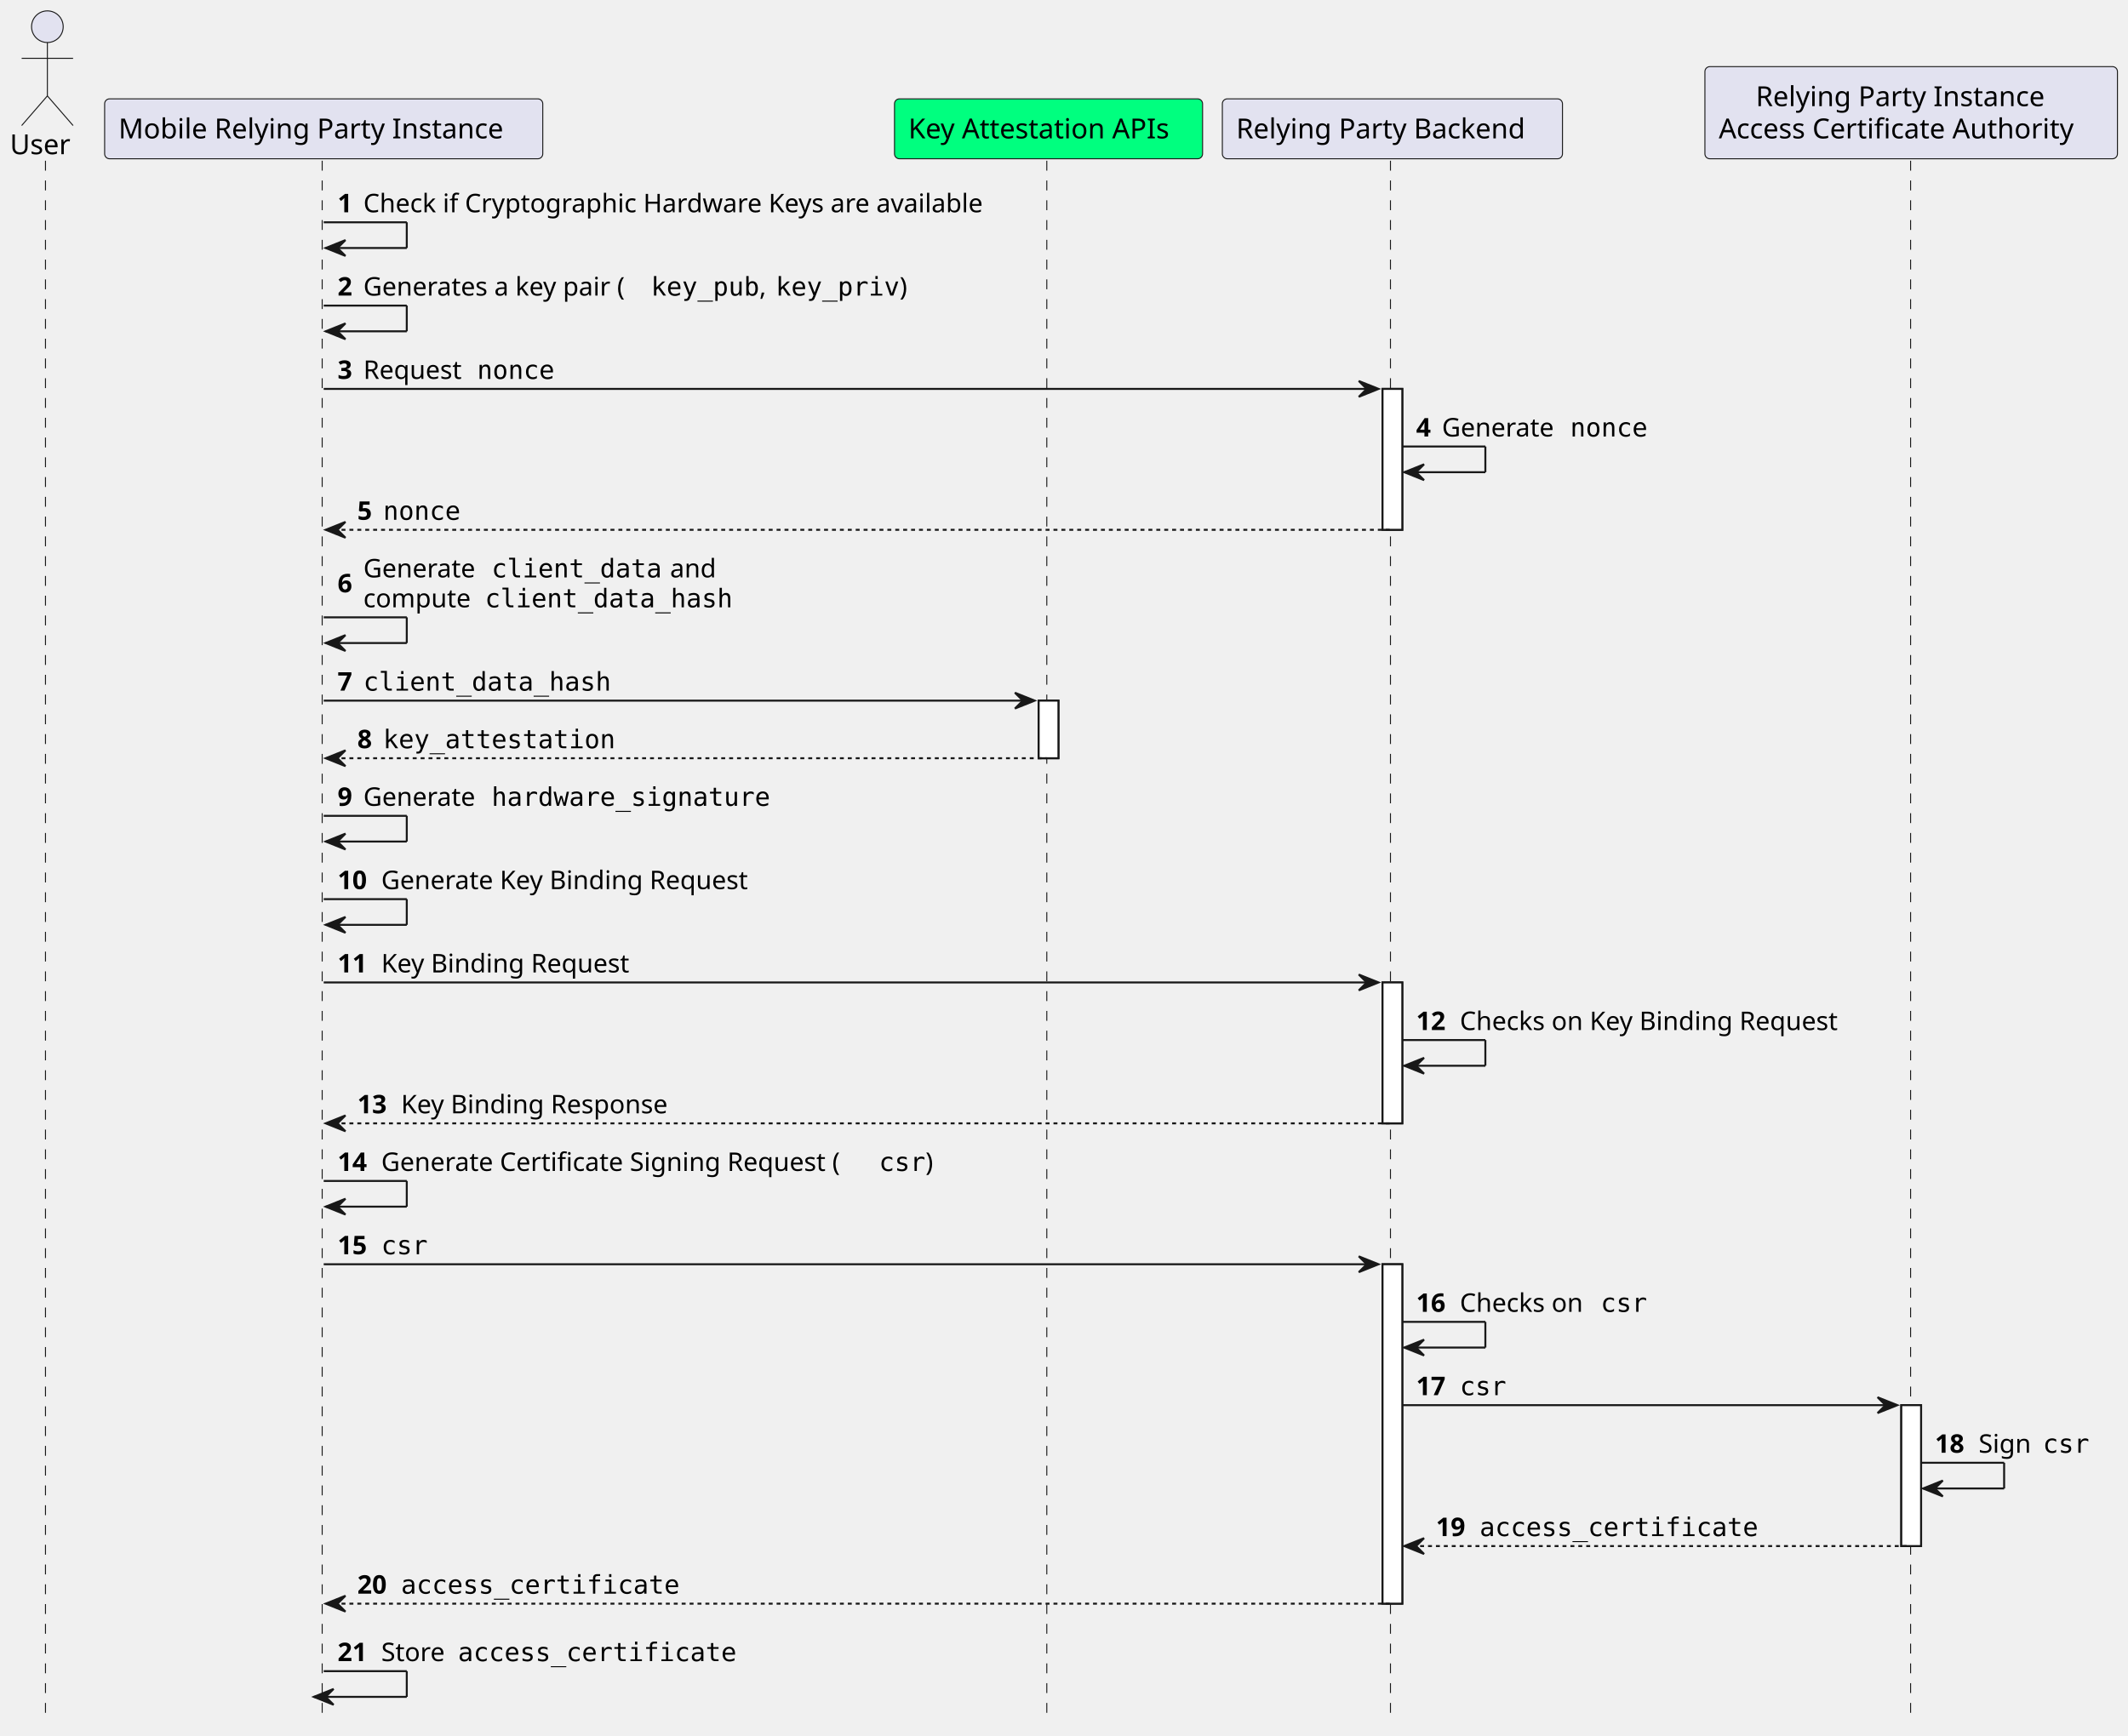
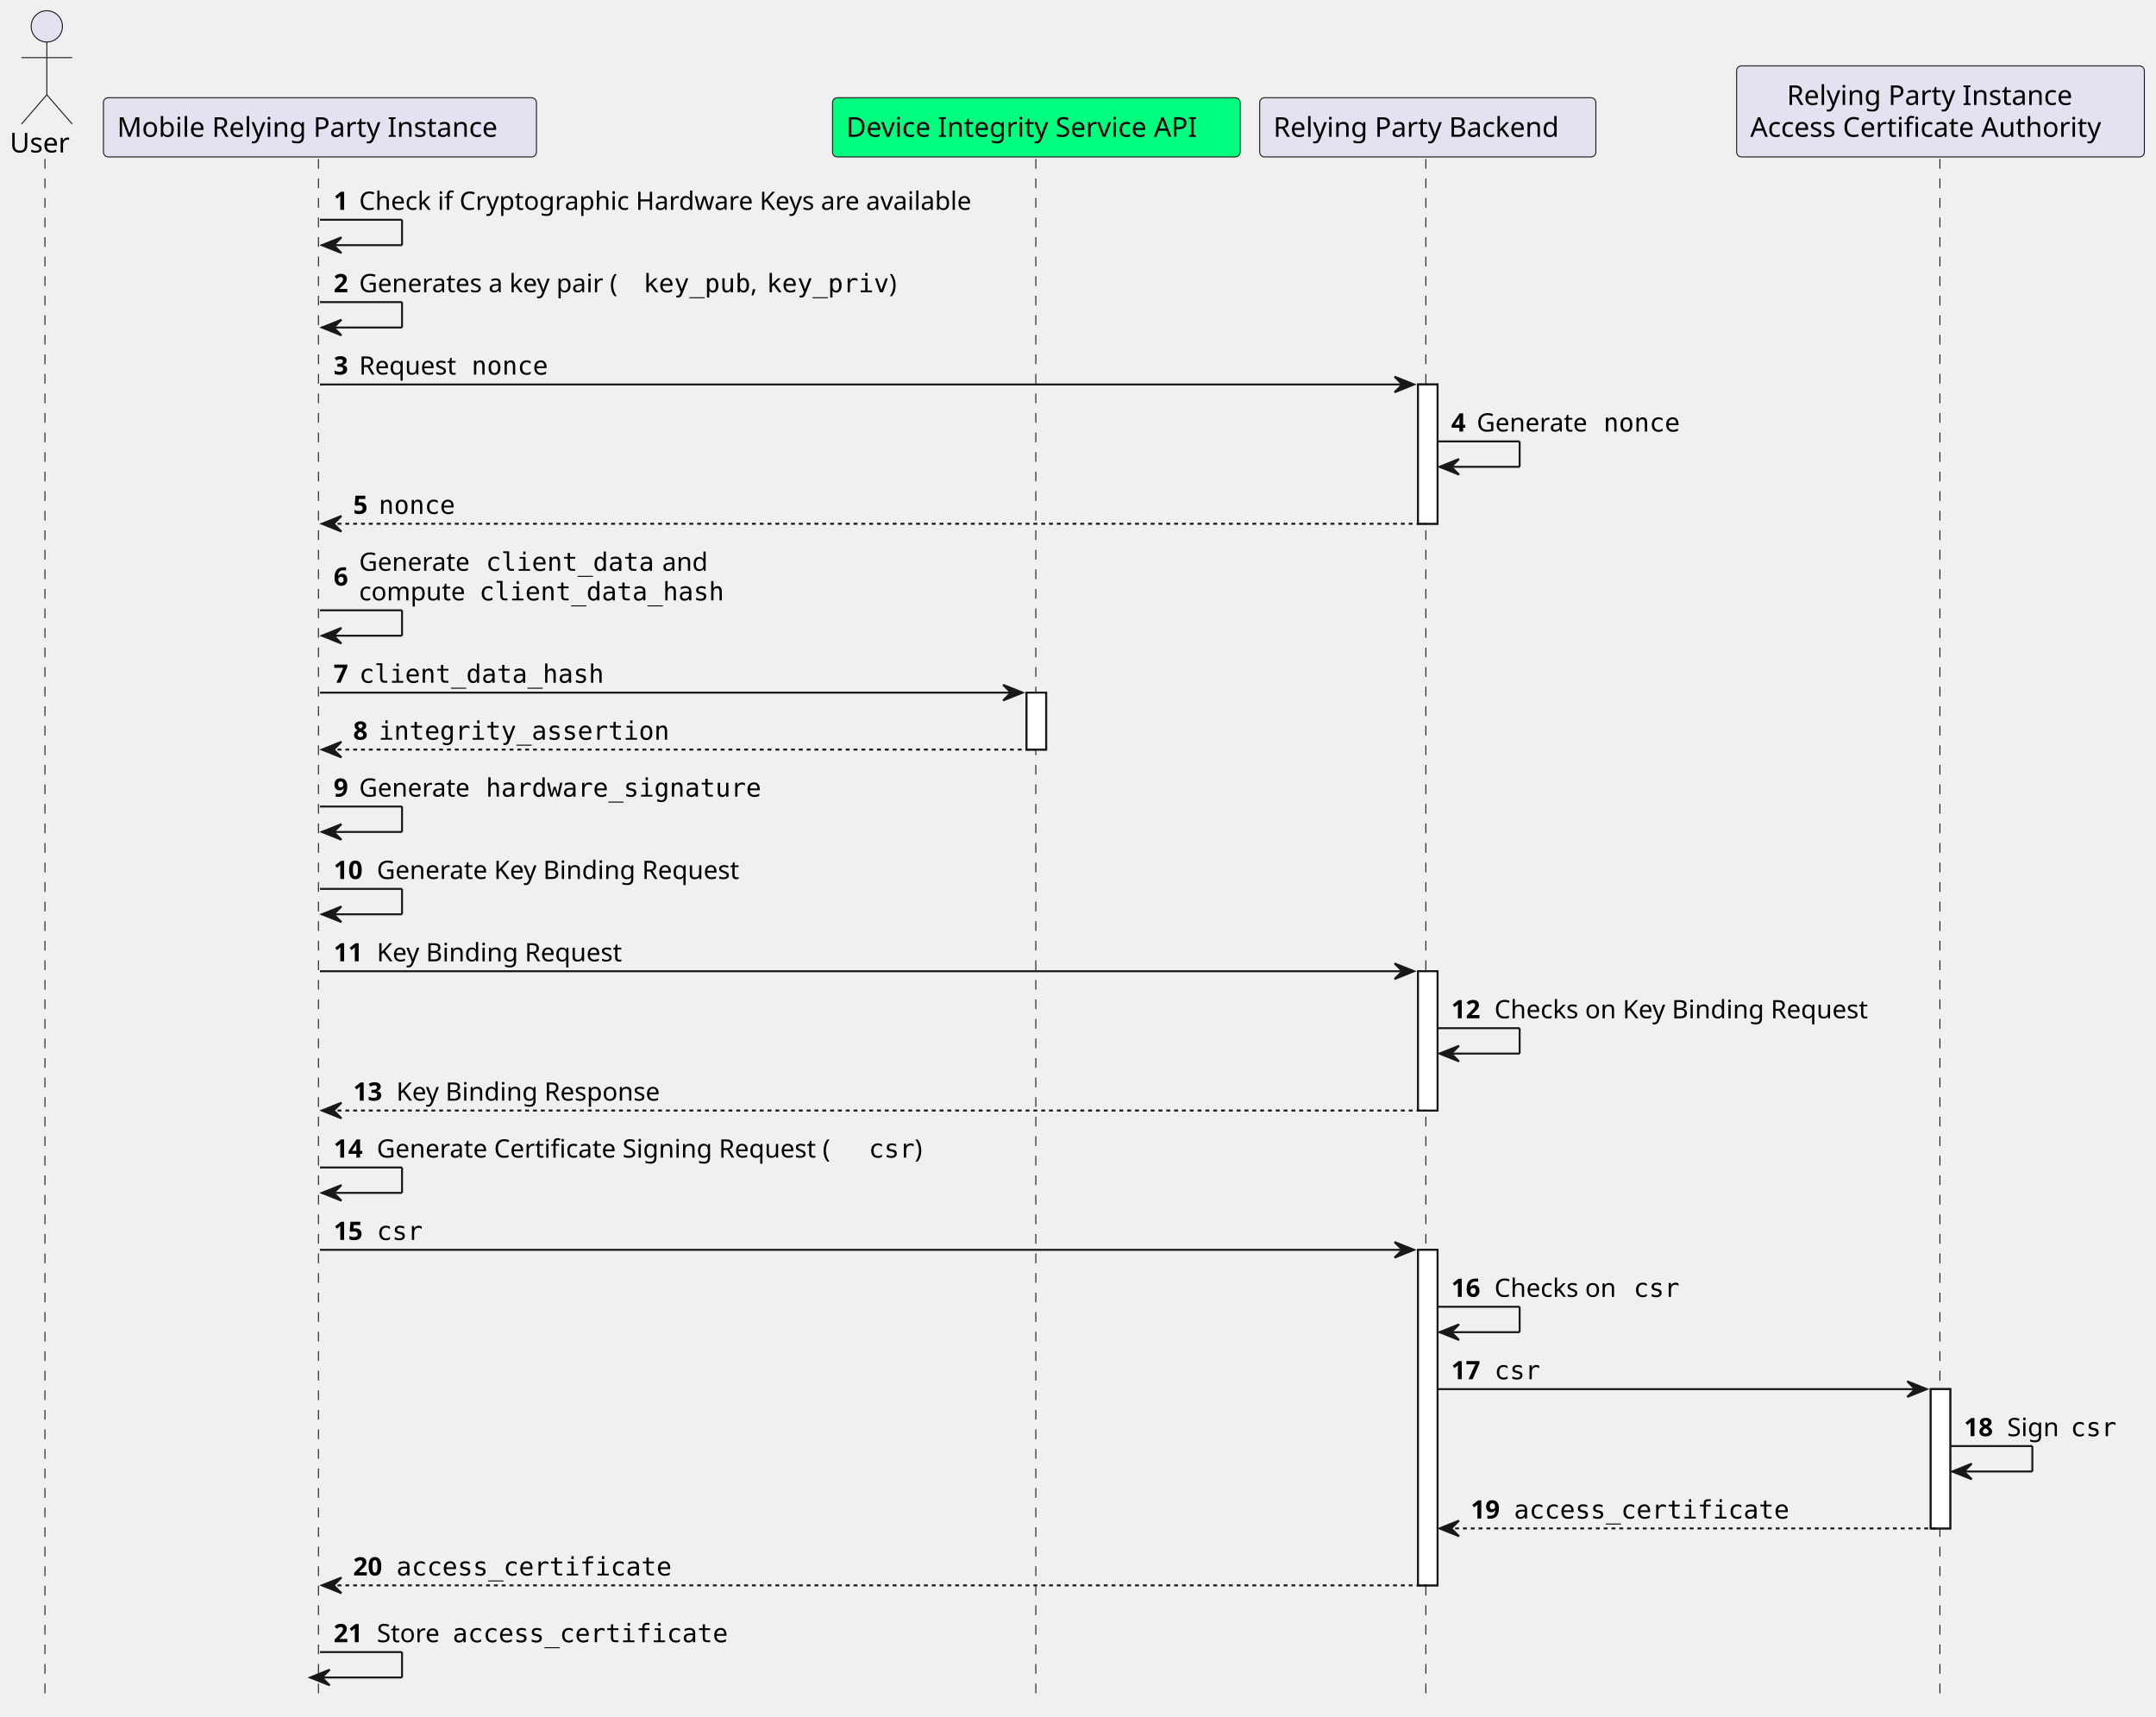
- <svg xmlns="http://www.w3.org/2000/svg" contentStyleType="text/css" data-diagram-type="SEQUENCE" height="878px" preserveAspectRatio="none" style="width:1076px;height:878px;background:#FFFFFF;" version="1.1" viewBox="0 0 1076 878" width="1076px" zoomAndPan="magnify">
+ <svg xmlns="http://www.w3.org/2000/svg" contentStyleType="text/css" data-diagram-type="SEQUENCE" height="878px" preserveAspectRatio="none" style="width:1103px;height:878px;background:#FFFFFF;" version="1.1" viewBox="0 0 1103 878" width="1103px" zoomAndPan="magnify">
  <defs />
  <g>
    <g>
      <rect fill="#FFFFFF" height="29.133" style="stroke:#181818;stroke-width:1;" width="10" x="525.185" y="354.359" />
    </g>
    <g>
-       <rect fill="#FFFFFF" height="71.266" style="stroke:#181818;stroke-width:1;" width="10" x="699.06" y="196.695" />
-     </g>
-     <g>
-       <rect fill="#FFFFFF" height="71.266" style="stroke:#181818;stroke-width:1;" width="10" x="699.06" y="496.891" />
-     </g>
-     <g>
-       <rect fill="#FFFFFF" height="171.664" style="stroke:#181818;stroke-width:1;" width="10" x="699.06" y="639.422" />
-     </g>
-     <g>
-       <rect fill="#FFFFFF" height="71.266" style="stroke:#181818;stroke-width:1;" width="10" x="961.367" y="710.688" />
+       <rect fill="#FFFFFF" height="71.266" style="stroke:#181818;stroke-width:1;" width="10" x="725.439" y="196.695" />
+     </g>
+     <g>
+       <rect fill="#FFFFFF" height="71.266" style="stroke:#181818;stroke-width:1;" width="10" x="725.439" y="496.891" />
+     </g>
+     <g>
+       <rect fill="#FFFFFF" height="171.664" style="stroke:#181818;stroke-width:1;" width="10" x="725.439" y="639.422" />
+     </g>
+     <g>
+       <rect fill="#FFFFFF" height="71.266" style="stroke:#181818;stroke-width:1;" width="10" x="987.747" y="710.688" />
    </g>
    <g>
      <rect fill="#000000" fill-opacity="0" height="789.922" width="8" x="19.955" y="81.297" />
      <line style="stroke:#181818;stroke-width:0.5;stroke-dasharray:5.0,5.0;" x1="23" x2="23" y1="81.297" y2="871.219" />
    </g>
    <g>
      <rect fill="#000000" fill-opacity="0" height="789.922" width="8" x="159.68" y="81.297" />
      <line style="stroke:#181818;stroke-width:0.5;stroke-dasharray:5.0,5.0;" x1="162.91" x2="162.91" y1="81.297" y2="871.219" />
    </g>
    <g>
      <rect fill="#000000" fill-opacity="0" height="789.922" width="8" x="526.185" y="81.297" />
-       <line style="stroke:#181818;stroke-width:0.5;stroke-dasharray:5.0,5.0;" x1="529.3" x2="529.3" y1="81.297" y2="871.219" />
-     </g>
-     <g>
-       <rect fill="#000000" fill-opacity="0" height="789.922" width="8" x="700.06" y="81.297" />
-       <line style="stroke:#181818;stroke-width:0.5;stroke-dasharray:5.0,5.0;" x1="703.07" x2="703.07" y1="81.297" y2="871.219" />
-     </g>
-     <g>
-       <rect fill="#000000" fill-opacity="0" height="789.922" width="8" x="962.367" y="81.297" />
-       <line style="stroke:#181818;stroke-width:0.5;stroke-dasharray:5.0,5.0;" x1="966.071" x2="966.071" y1="81.297" y2="871.219" />
+       <line style="stroke:#181818;stroke-width:0.5;stroke-dasharray:5.0,5.0;" x1="529.92" x2="529.92" y1="81.297" y2="871.219" />
+     </g>
+     <g>
+       <rect fill="#000000" fill-opacity="0" height="789.922" width="8" x="726.439" y="81.297" />
+       <line style="stroke:#181818;stroke-width:0.5;stroke-dasharray:5.0,5.0;" x1="729.45" x2="729.45" y1="81.297" y2="871.219" />
+     </g>
+     <g>
+       <rect fill="#000000" fill-opacity="0" height="789.922" width="8" x="988.747" y="81.297" />
+       <line style="stroke:#181818;stroke-width:0.5;stroke-dasharray:5.0,5.0;" x1="992.451" x2="992.451" y1="81.297" y2="871.219" />
    </g>
    <g class="participant participant-head" data-participant="user">
      <text fill="#000000" font-family="sans-serif" font-size="14" lengthAdjust="spacing" textLength="31.91" x="5" y="77.995">User</text>
      <ellipse cx="23.955" cy="13.5" fill="#E2E2F0" rx="8" ry="8" style="stroke:#181818;stroke-width:0.5;" />
      <path d="M23.955,21.5 L23.955,48.5 M10.955,29.5 L36.955,29.5 M23.955,48.5 L10.955,63.5 M23.955,48.5 L36.955,63.5" fill="none" style="stroke:#181818;stroke-width:0.5;" />
    </g>
    <g class="participant participant-head" data-participant="app">
      <rect fill="#E2E2F0" height="30.297" rx="2.5" ry="2.5" style="stroke:#181818;stroke-width:0.5;" width="221.539" x="52.91" y="50" />
      <text fill="#000000" font-family="sans-serif" font-size="14" lengthAdjust="spacing" textLength="207.539" x="59.91" y="69.995">Mobile Relying Party Instance</text>
    </g>
    <g class="participant participant-head" data-participant="aats">
-       <rect fill="#00FF7F" height="30.297" rx="2.5" ry="2.5" style="stroke:#181818;stroke-width:0.5;" width="155.77" x="452.3" y="50" />
-       <text fill="#000000" font-family="sans-serif" font-size="14" lengthAdjust="spacing" textLength="141.77" x="459.3" y="69.995">Key Attestation APIs</text>
+       <rect fill="#00FF7F" height="30.297" rx="2.5" ry="2.5" style="stroke:#181818;stroke-width:0.5;" width="208.53" x="425.92" y="50" />
+       <text fill="#000000" font-family="sans-serif" font-size="14" lengthAdjust="spacing" textLength="194.53" x="432.92" y="69.995">Device Integrity Service API</text>
    </g>
    <g class="participant participant-head" data-participant="bck">
-       <rect fill="#E2E2F0" height="30.297" rx="2.5" ry="2.5" style="stroke:#181818;stroke-width:0.5;" width="171.978" x="618.07" y="50" />
-       <text fill="#000000" font-family="sans-serif" font-size="14" lengthAdjust="spacing" textLength="157.978" x="625.07" y="69.995">Relying Party Backend</text>
+       <rect fill="#E2E2F0" height="30.297" rx="2.5" ry="2.5" style="stroke:#181818;stroke-width:0.5;" width="171.978" x="644.45" y="50" />
+       <text fill="#000000" font-family="sans-serif" font-size="14" lengthAdjust="spacing" textLength="157.978" x="651.45" y="69.995">Relying Party Backend</text>
    </g>
    <g class="participant participant-head" data-participant="ca">
-       <rect fill="#E2E2F0" height="46.594" rx="2.5" ry="2.5" style="stroke:#181818;stroke-width:0.5;" width="208.592" x="862.071" y="33.703" />
-       <text fill="#000000" font-family="sans-serif" font-size="14" lengthAdjust="spacing" textLength="157.165" x="887.784" y="53.698">Relying Party Instance</text>
-       <text fill="#000000" font-family="sans-serif" font-size="14" lengthAdjust="spacing" textLength="194.592" x="869.071" y="69.995">Access Certificate Authority</text>
+       <rect fill="#E2E2F0" height="46.594" rx="2.5" ry="2.5" style="stroke:#181818;stroke-width:0.5;" width="208.592" x="888.451" y="33.703" />
+       <text fill="#000000" font-family="sans-serif" font-size="14" lengthAdjust="spacing" textLength="157.165" x="914.164" y="53.698">Relying Party Instance</text>
+       <text fill="#000000" font-family="sans-serif" font-size="14" lengthAdjust="spacing" textLength="194.592" x="895.451" y="69.995">Access Certificate Authority</text>
    </g>
    <g>
      <rect fill="#FFFFFF" height="29.133" style="stroke:#181818;stroke-width:1;" width="10" x="525.185" y="354.359" />
    </g>
    <g>
-       <rect fill="#FFFFFF" height="71.266" style="stroke:#181818;stroke-width:1;" width="10" x="699.06" y="196.695" />
-     </g>
-     <g>
-       <rect fill="#FFFFFF" height="71.266" style="stroke:#181818;stroke-width:1;" width="10" x="699.06" y="496.891" />
-     </g>
-     <g>
-       <rect fill="#FFFFFF" height="171.664" style="stroke:#181818;stroke-width:1;" width="10" x="699.06" y="639.422" />
-     </g>
-     <g>
-       <rect fill="#FFFFFF" height="71.266" style="stroke:#181818;stroke-width:1;" width="10" x="961.367" y="710.688" />
+       <rect fill="#FFFFFF" height="71.266" style="stroke:#181818;stroke-width:1;" width="10" x="725.439" y="196.695" />
+     </g>
+     <g>
+       <rect fill="#FFFFFF" height="71.266" style="stroke:#181818;stroke-width:1;" width="10" x="725.439" y="496.891" />
+     </g>
+     <g>
+       <rect fill="#FFFFFF" height="171.664" style="stroke:#181818;stroke-width:1;" width="10" x="725.439" y="639.422" />
+     </g>
+     <g>
+       <rect fill="#FFFFFF" height="71.266" style="stroke:#181818;stroke-width:1;" width="10" x="987.747" y="710.688" />
    </g>
    <g class="message" data-participant-1="app" data-participant-2="app">
      <line style="stroke:#181818;stroke-width:1;" x1="163.68" x2="205.68" y1="112.43" y2="112.43" />
      <line style="stroke:#181818;stroke-width:1;" x1="205.68" x2="205.68" y1="112.43" y2="125.43" />
      <line style="stroke:#181818;stroke-width:1;" x1="164.68" x2="205.68" y1="125.43" y2="125.43" />
      <polygon fill="#181818" points="174.68,121.43,164.68,125.43,174.68,129.43,170.68,125.43" style="stroke:#181818;stroke-width:1;" />
      <text fill="#000000" font-family="sans-serif" font-size="13" font-weight="bold" lengthAdjust="spacing" textLength="9.045" x="170.68" y="107.364">1</text>
      <text fill="#000000" font-family="sans-serif" font-size="13" lengthAdjust="spacing" textLength="339.46" x="183.725" y="107.364">Check if Cryptographic Hardware Keys are available</text>
    </g>
    <g class="message" data-participant-1="app" data-participant-2="app">
      <line style="stroke:#181818;stroke-width:1;" x1="163.68" x2="205.68" y1="154.562" y2="154.562" />
      <line style="stroke:#181818;stroke-width:1;" x1="205.68" x2="205.68" y1="154.562" y2="167.562" />
      <line style="stroke:#181818;stroke-width:1;" x1="164.68" x2="205.68" y1="167.562" y2="167.562" />
      <polygon fill="#181818" points="174.68,163.562,164.68,167.562,174.68,171.562,170.68,167.562" style="stroke:#181818;stroke-width:1;" />
      <text fill="#000000" font-family="sans-serif" font-size="13" font-weight="bold" lengthAdjust="spacing" textLength="9.045" x="170.68" y="149.497">2</text>
      <text fill="#000000" font-family="sans-serif" font-size="13" lengthAdjust="spacing" textLength="145.45" x="183.725" y="149.497">Generates a key pair (</text>
      <text fill="#000000" font-family="monospace" font-size="13" lengthAdjust="spacing" textLength="54.787" x="329.175" y="149.497">key_pub</text>
      <text fill="#000000" font-family="sans-serif" font-size="13" lengthAdjust="spacing" textLength="4.132" x="383.962" y="149.497">,</text>
      <text fill="#000000" font-family="monospace" font-size="13" lengthAdjust="spacing" textLength="62.613" x="392.227" y="149.497">key_priv</text>
      <text fill="#000000" font-family="sans-serif" font-size="13" lengthAdjust="spacing" textLength="5.072" x="454.84" y="149.497">)</text>
    </g>
    <g class="message" data-participant-1="app" data-participant-2="bck">
-       <polygon fill="#181818" points="687.06,192.695,697.06,196.695,687.06,200.695,691.06,196.695" style="stroke:#181818;stroke-width:1;" />
-       <line style="stroke:#181818;stroke-width:1;" x1="163.68" x2="693.06" y1="196.695" y2="196.695" />
+       <polygon fill="#181818" points="713.439,192.695,723.439,196.695,713.439,200.695,717.439,196.695" style="stroke:#181818;stroke-width:1;" />
+       <line style="stroke:#181818;stroke-width:1;" x1="163.68" x2="719.439" y1="196.695" y2="196.695" />
      <text fill="#000000" font-family="sans-serif" font-size="13" font-weight="bold" lengthAdjust="spacing" textLength="9.045" x="170.68" y="191.629">3</text>
      <text fill="#000000" font-family="sans-serif" font-size="13" lengthAdjust="spacing" textLength="53.39" x="183.725" y="191.629">Request</text>
      <text fill="#000000" font-family="monospace" font-size="13" lengthAdjust="spacing" textLength="39.133" x="241.248" y="191.629">nonce</text>
    </g>
    <g class="message" data-participant-1="bck" data-participant-2="bck">
-       <line style="stroke:#181818;stroke-width:1;" x1="709.06" x2="751.06" y1="225.828" y2="225.828" />
-       <line style="stroke:#181818;stroke-width:1;" x1="751.06" x2="751.06" y1="225.828" y2="238.828" />
-       <line style="stroke:#181818;stroke-width:1;" x1="710.06" x2="751.06" y1="238.828" y2="238.828" />
-       <polygon fill="#181818" points="720.06,234.828,710.06,238.828,720.06,242.828,716.06,238.828" style="stroke:#181818;stroke-width:1;" />
-       <text fill="#000000" font-family="sans-serif" font-size="13" font-weight="bold" lengthAdjust="spacing" textLength="9.045" x="716.06" y="220.762">4</text>
-       <text fill="#000000" font-family="sans-serif" font-size="13" lengthAdjust="spacing" textLength="60.715" x="729.105" y="220.762">Generate</text>
-       <text fill="#000000" font-family="monospace" font-size="13" lengthAdjust="spacing" textLength="39.133" x="793.953" y="220.762">nonce</text>
+       <line style="stroke:#181818;stroke-width:1;" x1="735.439" x2="777.439" y1="225.828" y2="225.828" />
+       <line style="stroke:#181818;stroke-width:1;" x1="777.439" x2="777.439" y1="225.828" y2="238.828" />
+       <line style="stroke:#181818;stroke-width:1;" x1="736.439" x2="777.439" y1="238.828" y2="238.828" />
+       <polygon fill="#181818" points="746.439,234.828,736.439,238.828,746.439,242.828,742.439,238.828" style="stroke:#181818;stroke-width:1;" />
+       <text fill="#000000" font-family="sans-serif" font-size="13" font-weight="bold" lengthAdjust="spacing" textLength="9.045" x="742.439" y="220.762">4</text>
+       <text fill="#000000" font-family="sans-serif" font-size="13" lengthAdjust="spacing" textLength="60.715" x="755.485" y="220.762">Generate</text>
+       <text fill="#000000" font-family="monospace" font-size="13" lengthAdjust="spacing" textLength="39.133" x="820.332" y="220.762">nonce</text>
    </g>
    <g class="message" data-participant-1="bck" data-participant-2="app">
      <polygon fill="#181818" points="174.68,263.961,164.68,267.961,174.68,271.961,170.68,267.961" style="stroke:#181818;stroke-width:1;" />
-       <line style="stroke:#181818;stroke-width:1;stroke-dasharray:2.0,2.0;" x1="168.68" x2="703.06" y1="267.961" y2="267.961" />
+       <line style="stroke:#181818;stroke-width:1;stroke-dasharray:2.0,2.0;" x1="168.68" x2="729.439" y1="267.961" y2="267.961" />
      <text fill="#000000" font-family="sans-serif" font-size="13" font-weight="bold" lengthAdjust="spacing" textLength="9.045" x="180.68" y="262.895">5</text>
      <text fill="#000000" font-family="monospace" font-size="13" lengthAdjust="spacing" textLength="39.133" x="193.725" y="262.895">nonce</text>
    </g>
    <g class="message" data-participant-1="app" data-participant-2="app">
      <line style="stroke:#181818;stroke-width:1;" x1="163.68" x2="205.68" y1="312.227" y2="312.227" />
      <line style="stroke:#181818;stroke-width:1;" x1="205.68" x2="205.68" y1="312.227" y2="325.227" />
      <line style="stroke:#181818;stroke-width:1;" x1="164.68" x2="205.68" y1="325.227" y2="325.227" />
      <polygon fill="#181818" points="174.68,321.227,164.68,325.227,174.68,329.227,170.68,325.227" style="stroke:#181818;stroke-width:1;" />
      <text fill="#000000" font-family="sans-serif" font-size="13" font-weight="bold" lengthAdjust="spacing" textLength="9.045" x="170.68" y="299.594">6</text>
      <text fill="#000000" font-family="sans-serif" font-size="13" lengthAdjust="spacing" textLength="60.715" x="183.725" y="292.028">Generate</text>
      <text fill="#000000" font-family="monospace" font-size="13" lengthAdjust="spacing" textLength="86.093" x="248.573" y="292.028">client_data</text>
      <text fill="#000000" font-family="sans-serif" font-size="13" lengthAdjust="spacing" textLength="24.457" x="338.798" y="292.028">and</text>
      <text fill="#000000" font-family="sans-serif" font-size="13" lengthAdjust="spacing" textLength="57.351" x="183.725" y="307.161">compute</text>
      <text fill="#000000" font-family="monospace" font-size="13" lengthAdjust="spacing" textLength="125.227" x="245.208" y="307.161">client_data_hash</text>
    </g>
    <g class="message" data-participant-1="app" data-participant-2="aats">
      <polygon fill="#181818" points="513.185,350.359,523.185,354.359,513.185,358.359,517.185,354.359" style="stroke:#181818;stroke-width:1;" />
      <line style="stroke:#181818;stroke-width:1;" x1="163.68" x2="519.185" y1="354.359" y2="354.359" />
      <text fill="#000000" font-family="sans-serif" font-size="13" font-weight="bold" lengthAdjust="spacing" textLength="9.045" x="170.68" y="349.293">7</text>
      <text fill="#000000" font-family="monospace" font-size="13" lengthAdjust="spacing" textLength="125.227" x="183.725" y="349.293">client_data_hash</text>
    </g>
    <g class="message" data-participant-1="aats" data-participant-2="app">
      <polygon fill="#181818" points="174.68,379.492,164.68,383.492,174.68,387.492,170.68,383.492" style="stroke:#181818;stroke-width:1;" />
      <line style="stroke:#181818;stroke-width:1;stroke-dasharray:2.0,2.0;" x1="168.68" x2="529.185" y1="383.492" y2="383.492" />
      <text fill="#000000" font-family="sans-serif" font-size="13" font-weight="bold" lengthAdjust="spacing" textLength="9.045" x="180.68" y="378.426">8</text>
-       <text fill="#000000" font-family="monospace" font-size="13" lengthAdjust="spacing" textLength="117.4" x="193.725" y="378.426">key_attestation</text>
+       <text fill="#000000" font-family="monospace" font-size="13" lengthAdjust="spacing" textLength="148.707" x="193.725" y="378.426">integrity_assertion</text>
    </g>
    <g class="message" data-participant-1="app" data-participant-2="app">
      <line style="stroke:#181818;stroke-width:1;" x1="163.68" x2="205.68" y1="412.625" y2="412.625" />
      <line style="stroke:#181818;stroke-width:1;" x1="205.68" x2="205.68" y1="412.625" y2="425.625" />
      <line style="stroke:#181818;stroke-width:1;" x1="164.68" x2="205.68" y1="425.625" y2="425.625" />
      <polygon fill="#181818" points="174.68,421.625,164.68,425.625,174.68,429.625,170.68,425.625" style="stroke:#181818;stroke-width:1;" />
      <text fill="#000000" font-family="sans-serif" font-size="13" font-weight="bold" lengthAdjust="spacing" textLength="9.045" x="170.68" y="407.559">9</text>
      <text fill="#000000" font-family="sans-serif" font-size="13" lengthAdjust="spacing" textLength="60.715" x="183.725" y="407.559">Generate</text>
      <text fill="#000000" font-family="monospace" font-size="13" lengthAdjust="spacing" textLength="140.88" x="248.573" y="407.559">hardware_signature</text>
    </g>
    <g class="message" data-participant-1="app" data-participant-2="app">
      <line style="stroke:#181818;stroke-width:1;" x1="163.68" x2="205.68" y1="454.758" y2="454.758" />
      <line style="stroke:#181818;stroke-width:1;" x1="205.68" x2="205.68" y1="454.758" y2="467.758" />
      <line style="stroke:#181818;stroke-width:1;" x1="164.68" x2="205.68" y1="467.758" y2="467.758" />
      <polygon fill="#181818" points="174.68,463.758,164.68,467.758,174.68,471.758,170.68,467.758" style="stroke:#181818;stroke-width:1;" />
      <text fill="#000000" font-family="sans-serif" font-size="13" font-weight="bold" lengthAdjust="spacing" textLength="18.091" x="170.68" y="449.692">10</text>
      <text fill="#000000" font-family="sans-serif" font-size="13" lengthAdjust="spacing" textLength="199.843" x="192.77" y="449.692">Generate Key Binding Request</text>
    </g>
    <g class="message" data-participant-1="app" data-participant-2="bck">
-       <polygon fill="#181818" points="687.06,492.891,697.06,496.891,687.06,500.891,691.06,496.891" style="stroke:#181818;stroke-width:1;" />
-       <line style="stroke:#181818;stroke-width:1;" x1="163.68" x2="693.06" y1="496.891" y2="496.891" />
+       <polygon fill="#181818" points="713.439,492.891,723.439,496.891,713.439,500.891,717.439,496.891" style="stroke:#181818;stroke-width:1;" />
+       <line style="stroke:#181818;stroke-width:1;" x1="163.68" x2="719.439" y1="496.891" y2="496.891" />
      <text fill="#000000" font-family="sans-serif" font-size="13" font-weight="bold" lengthAdjust="spacing" textLength="18.091" x="170.68" y="491.825">11</text>
      <text fill="#000000" font-family="sans-serif" font-size="13" lengthAdjust="spacing" textLength="134.996" x="192.77" y="491.825">Key Binding Request</text>
    </g>
    <g class="message" data-participant-1="bck" data-participant-2="bck">
-       <line style="stroke:#181818;stroke-width:1;" x1="709.06" x2="751.06" y1="526.023" y2="526.023" />
-       <line style="stroke:#181818;stroke-width:1;" x1="751.06" x2="751.06" y1="526.023" y2="539.023" />
-       <line style="stroke:#181818;stroke-width:1;" x1="710.06" x2="751.06" y1="539.023" y2="539.023" />
-       <polygon fill="#181818" points="720.06,535.023,710.06,539.023,720.06,543.023,716.06,539.023" style="stroke:#181818;stroke-width:1;" />
-       <text fill="#000000" font-family="sans-serif" font-size="13" font-weight="bold" lengthAdjust="spacing" textLength="18.091" x="716.06" y="520.957">12</text>
-       <text fill="#000000" font-family="sans-serif" font-size="13" lengthAdjust="spacing" textLength="206.216" x="738.15" y="520.957">Checks on Key Binding Request</text>
+       <line style="stroke:#181818;stroke-width:1;" x1="735.439" x2="777.439" y1="526.023" y2="526.023" />
+       <line style="stroke:#181818;stroke-width:1;" x1="777.439" x2="777.439" y1="526.023" y2="539.023" />
+       <line style="stroke:#181818;stroke-width:1;" x1="736.439" x2="777.439" y1="539.023" y2="539.023" />
+       <polygon fill="#181818" points="746.439,535.023,736.439,539.023,746.439,543.023,742.439,539.023" style="stroke:#181818;stroke-width:1;" />
+       <text fill="#000000" font-family="sans-serif" font-size="13" font-weight="bold" lengthAdjust="spacing" textLength="18.091" x="742.439" y="520.957">12</text>
+       <text fill="#000000" font-family="sans-serif" font-size="13" lengthAdjust="spacing" textLength="206.216" x="764.53" y="520.957">Checks on Key Binding Request</text>
    </g>
    <g class="message" data-participant-1="bck" data-participant-2="app">
      <polygon fill="#181818" points="174.68,564.156,164.68,568.156,174.68,572.156,170.68,568.156" style="stroke:#181818;stroke-width:1;" />
-       <line style="stroke:#181818;stroke-width:1;stroke-dasharray:2.0,2.0;" x1="168.68" x2="703.06" y1="568.156" y2="568.156" />
+       <line style="stroke:#181818;stroke-width:1;stroke-dasharray:2.0,2.0;" x1="168.68" x2="729.439" y1="568.156" y2="568.156" />
      <text fill="#000000" font-family="sans-serif" font-size="13" font-weight="bold" lengthAdjust="spacing" textLength="18.091" x="180.68" y="563.09">13</text>
      <text fill="#000000" font-family="sans-serif" font-size="13" lengthAdjust="spacing" textLength="144.625" x="202.77" y="563.09">Key Binding Response</text>
    </g>
    <g class="message" data-participant-1="app" data-participant-2="app">
      <line style="stroke:#181818;stroke-width:1;" x1="163.68" x2="205.68" y1="597.289" y2="597.289" />
      <line style="stroke:#181818;stroke-width:1;" x1="205.68" x2="205.68" y1="597.289" y2="610.289" />
      <line style="stroke:#181818;stroke-width:1;" x1="164.68" x2="205.68" y1="610.289" y2="610.289" />
      <polygon fill="#181818" points="174.68,606.289,164.68,610.289,174.68,614.289,170.68,610.289" style="stroke:#181818;stroke-width:1;" />
      <text fill="#000000" font-family="sans-serif" font-size="13" font-weight="bold" lengthAdjust="spacing" textLength="18.091" x="170.68" y="592.223">14</text>
      <text fill="#000000" font-family="sans-serif" font-size="13" lengthAdjust="spacing" textLength="251.691" x="192.77" y="592.223">Generate Certificate Signing Request (</text>
      <text fill="#000000" font-family="monospace" font-size="13" lengthAdjust="spacing" textLength="23.48" x="444.461" y="592.223">csr</text>
      <text fill="#000000" font-family="sans-serif" font-size="13" lengthAdjust="spacing" textLength="5.072" x="467.941" y="592.223">)</text>
    </g>
    <g class="message" data-participant-1="app" data-participant-2="bck">
-       <polygon fill="#181818" points="687.06,635.422,697.06,639.422,687.06,643.422,691.06,639.422" style="stroke:#181818;stroke-width:1;" />
-       <line style="stroke:#181818;stroke-width:1;" x1="163.68" x2="693.06" y1="639.422" y2="639.422" />
+       <polygon fill="#181818" points="713.439,635.422,723.439,639.422,713.439,643.422,717.439,639.422" style="stroke:#181818;stroke-width:1;" />
+       <line style="stroke:#181818;stroke-width:1;" x1="163.68" x2="719.439" y1="639.422" y2="639.422" />
      <text fill="#000000" font-family="sans-serif" font-size="13" font-weight="bold" lengthAdjust="spacing" textLength="18.091" x="170.68" y="634.356">15</text>
      <text fill="#000000" font-family="monospace" font-size="13" lengthAdjust="spacing" textLength="23.48" x="192.77" y="634.356">csr</text>
    </g>
    <g class="message" data-participant-1="bck" data-participant-2="bck">
-       <line style="stroke:#181818;stroke-width:1;" x1="709.06" x2="751.06" y1="668.555" y2="668.555" />
-       <line style="stroke:#181818;stroke-width:1;" x1="751.06" x2="751.06" y1="668.555" y2="681.555" />
-       <line style="stroke:#181818;stroke-width:1;" x1="710.06" x2="751.06" y1="681.555" y2="681.555" />
-       <polygon fill="#181818" points="720.06,677.555,710.06,681.555,720.06,685.555,716.06,681.555" style="stroke:#181818;stroke-width:1;" />
-       <text fill="#000000" font-family="sans-serif" font-size="13" font-weight="bold" lengthAdjust="spacing" textLength="18.091" x="716.06" y="663.489">16</text>
-       <text fill="#000000" font-family="sans-serif" font-size="13" lengthAdjust="spacing" textLength="67.088" x="738.15" y="663.489">Checks on</text>
-       <text fill="#000000" font-family="monospace" font-size="13" lengthAdjust="spacing" textLength="23.48" x="809.371" y="663.489">csr</text>
+       <line style="stroke:#181818;stroke-width:1;" x1="735.439" x2="777.439" y1="668.555" y2="668.555" />
+       <line style="stroke:#181818;stroke-width:1;" x1="777.439" x2="777.439" y1="668.555" y2="681.555" />
+       <line style="stroke:#181818;stroke-width:1;" x1="736.439" x2="777.439" y1="681.555" y2="681.555" />
+       <polygon fill="#181818" points="746.439,677.555,736.439,681.555,746.439,685.555,742.439,681.555" style="stroke:#181818;stroke-width:1;" />
+       <text fill="#000000" font-family="sans-serif" font-size="13" font-weight="bold" lengthAdjust="spacing" textLength="18.091" x="742.439" y="663.489">16</text>
+       <text fill="#000000" font-family="sans-serif" font-size="13" lengthAdjust="spacing" textLength="67.088" x="764.53" y="663.489">Checks on</text>
+       <text fill="#000000" font-family="monospace" font-size="13" lengthAdjust="spacing" textLength="23.48" x="835.751" y="663.489">csr</text>
    </g>
    <g class="message" data-participant-1="bck" data-participant-2="ca">
-       <polygon fill="#181818" points="949.367,706.688,959.367,710.688,949.367,714.688,953.367,710.688" style="stroke:#181818;stroke-width:1;" />
-       <line style="stroke:#181818;stroke-width:1;" x1="709.06" x2="955.367" y1="710.688" y2="710.688" />
-       <text fill="#000000" font-family="sans-serif" font-size="13" font-weight="bold" lengthAdjust="spacing" textLength="18.091" x="716.06" y="705.622">17</text>
-       <text fill="#000000" font-family="monospace" font-size="13" lengthAdjust="spacing" textLength="23.48" x="738.15" y="705.622">csr</text>
+       <polygon fill="#181818" points="975.747,706.688,985.747,710.688,975.747,714.688,979.747,710.688" style="stroke:#181818;stroke-width:1;" />
+       <line style="stroke:#181818;stroke-width:1;" x1="735.439" x2="981.747" y1="710.688" y2="710.688" />
+       <text fill="#000000" font-family="sans-serif" font-size="13" font-weight="bold" lengthAdjust="spacing" textLength="18.091" x="742.439" y="705.622">17</text>
+       <text fill="#000000" font-family="monospace" font-size="13" lengthAdjust="spacing" textLength="23.48" x="764.53" y="705.622">csr</text>
    </g>
    <g class="message" data-participant-1="ca" data-participant-2="ca">
-       <line style="stroke:#181818;stroke-width:1;" x1="971.367" x2="1013.367" y1="739.82" y2="739.82" />
-       <line style="stroke:#181818;stroke-width:1;" x1="1013.367" x2="1013.367" y1="739.82" y2="752.82" />
-       <line style="stroke:#181818;stroke-width:1;" x1="972.367" x2="1013.367" y1="752.82" y2="752.82" />
-       <polygon fill="#181818" points="982.367,748.82,972.367,752.82,982.367,756.82,978.367,752.82" style="stroke:#181818;stroke-width:1;" />
-       <text fill="#000000" font-family="sans-serif" font-size="13" font-weight="bold" lengthAdjust="spacing" textLength="18.091" x="978.367" y="734.754">18</text>
-       <text fill="#000000" font-family="sans-serif" font-size="13" lengthAdjust="spacing" textLength="28.355" x="1000.457" y="734.754">Sign</text>
-       <text fill="#000000" font-family="monospace" font-size="13" lengthAdjust="spacing" textLength="23.48" x="1032.945" y="734.754">csr</text>
+       <line style="stroke:#181818;stroke-width:1;" x1="997.747" x2="1039.747" y1="739.82" y2="739.82" />
+       <line style="stroke:#181818;stroke-width:1;" x1="1039.747" x2="1039.747" y1="739.82" y2="752.82" />
+       <line style="stroke:#181818;stroke-width:1;" x1="998.747" x2="1039.747" y1="752.82" y2="752.82" />
+       <polygon fill="#181818" points="1008.747,748.82,998.747,752.82,1008.747,756.82,1004.747,752.82" style="stroke:#181818;stroke-width:1;" />
+       <text fill="#000000" font-family="sans-serif" font-size="13" font-weight="bold" lengthAdjust="spacing" textLength="18.091" x="1004.747" y="734.754">18</text>
+       <text fill="#000000" font-family="sans-serif" font-size="13" lengthAdjust="spacing" textLength="28.355" x="1026.837" y="734.754">Sign</text>
+       <text fill="#000000" font-family="monospace" font-size="13" lengthAdjust="spacing" textLength="23.48" x="1059.325" y="734.754">csr</text>
    </g>
    <g class="message" data-participant-1="ca" data-participant-2="bck">
-       <polygon fill="#181818" points="720.06,777.953,710.06,781.953,720.06,785.953,716.06,781.953" style="stroke:#181818;stroke-width:1;" />
-       <line style="stroke:#181818;stroke-width:1;stroke-dasharray:2.0,2.0;" x1="714.06" x2="965.367" y1="781.953" y2="781.953" />
-       <text fill="#000000" font-family="sans-serif" font-size="13" font-weight="bold" lengthAdjust="spacing" textLength="18.091" x="726.06" y="776.887">19</text>
-       <text fill="#000000" font-family="monospace" font-size="13" lengthAdjust="spacing" textLength="140.88" x="748.15" y="776.887">access_certificate</text>
+       <polygon fill="#181818" points="746.439,777.953,736.439,781.953,746.439,785.953,742.439,781.953" style="stroke:#181818;stroke-width:1;" />
+       <line style="stroke:#181818;stroke-width:1;stroke-dasharray:2.0,2.0;" x1="740.439" x2="991.747" y1="781.953" y2="781.953" />
+       <text fill="#000000" font-family="sans-serif" font-size="13" font-weight="bold" lengthAdjust="spacing" textLength="18.091" x="752.439" y="776.887">19</text>
+       <text fill="#000000" font-family="monospace" font-size="13" lengthAdjust="spacing" textLength="140.88" x="774.53" y="776.887">access_certificate</text>
    </g>
    <g class="message" data-participant-1="bck" data-participant-2="app">
      <polygon fill="#181818" points="174.68,807.086,164.68,811.086,174.68,815.086,170.68,811.086" style="stroke:#181818;stroke-width:1;" />
-       <line style="stroke:#181818;stroke-width:1;stroke-dasharray:2.0,2.0;" x1="168.68" x2="703.06" y1="811.086" y2="811.086" />
+       <line style="stroke:#181818;stroke-width:1;stroke-dasharray:2.0,2.0;" x1="168.68" x2="729.439" y1="811.086" y2="811.086" />
      <text fill="#000000" font-family="sans-serif" font-size="13" font-weight="bold" lengthAdjust="spacing" textLength="18.091" x="180.68" y="806.02">20</text>
      <text fill="#000000" font-family="monospace" font-size="13" lengthAdjust="spacing" textLength="140.88" x="202.77" y="806.02">access_certificate</text>
    </g>
    <g class="message" data-participant-1="app" data-participant-2="app">
      <line style="stroke:#181818;stroke-width:1;" x1="163.68" x2="205.68" y1="845.219" y2="845.219" />
      <line style="stroke:#181818;stroke-width:1;" x1="205.68" x2="205.68" y1="845.219" y2="858.219" />
      <line style="stroke:#181818;stroke-width:1;" x1="158.68" x2="205.68" y1="858.219" y2="858.219" />
      <polygon fill="#181818" points="168.68,854.219,158.68,858.219,168.68,862.219,164.68,858.219" style="stroke:#181818;stroke-width:1;" />
      <text fill="#000000" font-family="sans-serif" font-size="13" font-weight="bold" lengthAdjust="spacing" textLength="18.091" x="170.68" y="840.153">21</text>
      <text fill="#000000" font-family="sans-serif" font-size="13" lengthAdjust="spacing" textLength="34.645" x="192.77" y="840.153">Store</text>
      <text fill="#000000" font-family="monospace" font-size="13" lengthAdjust="spacing" textLength="140.88" x="231.548" y="840.153">access_certificate</text>
    </g>
  </g>
</svg>
